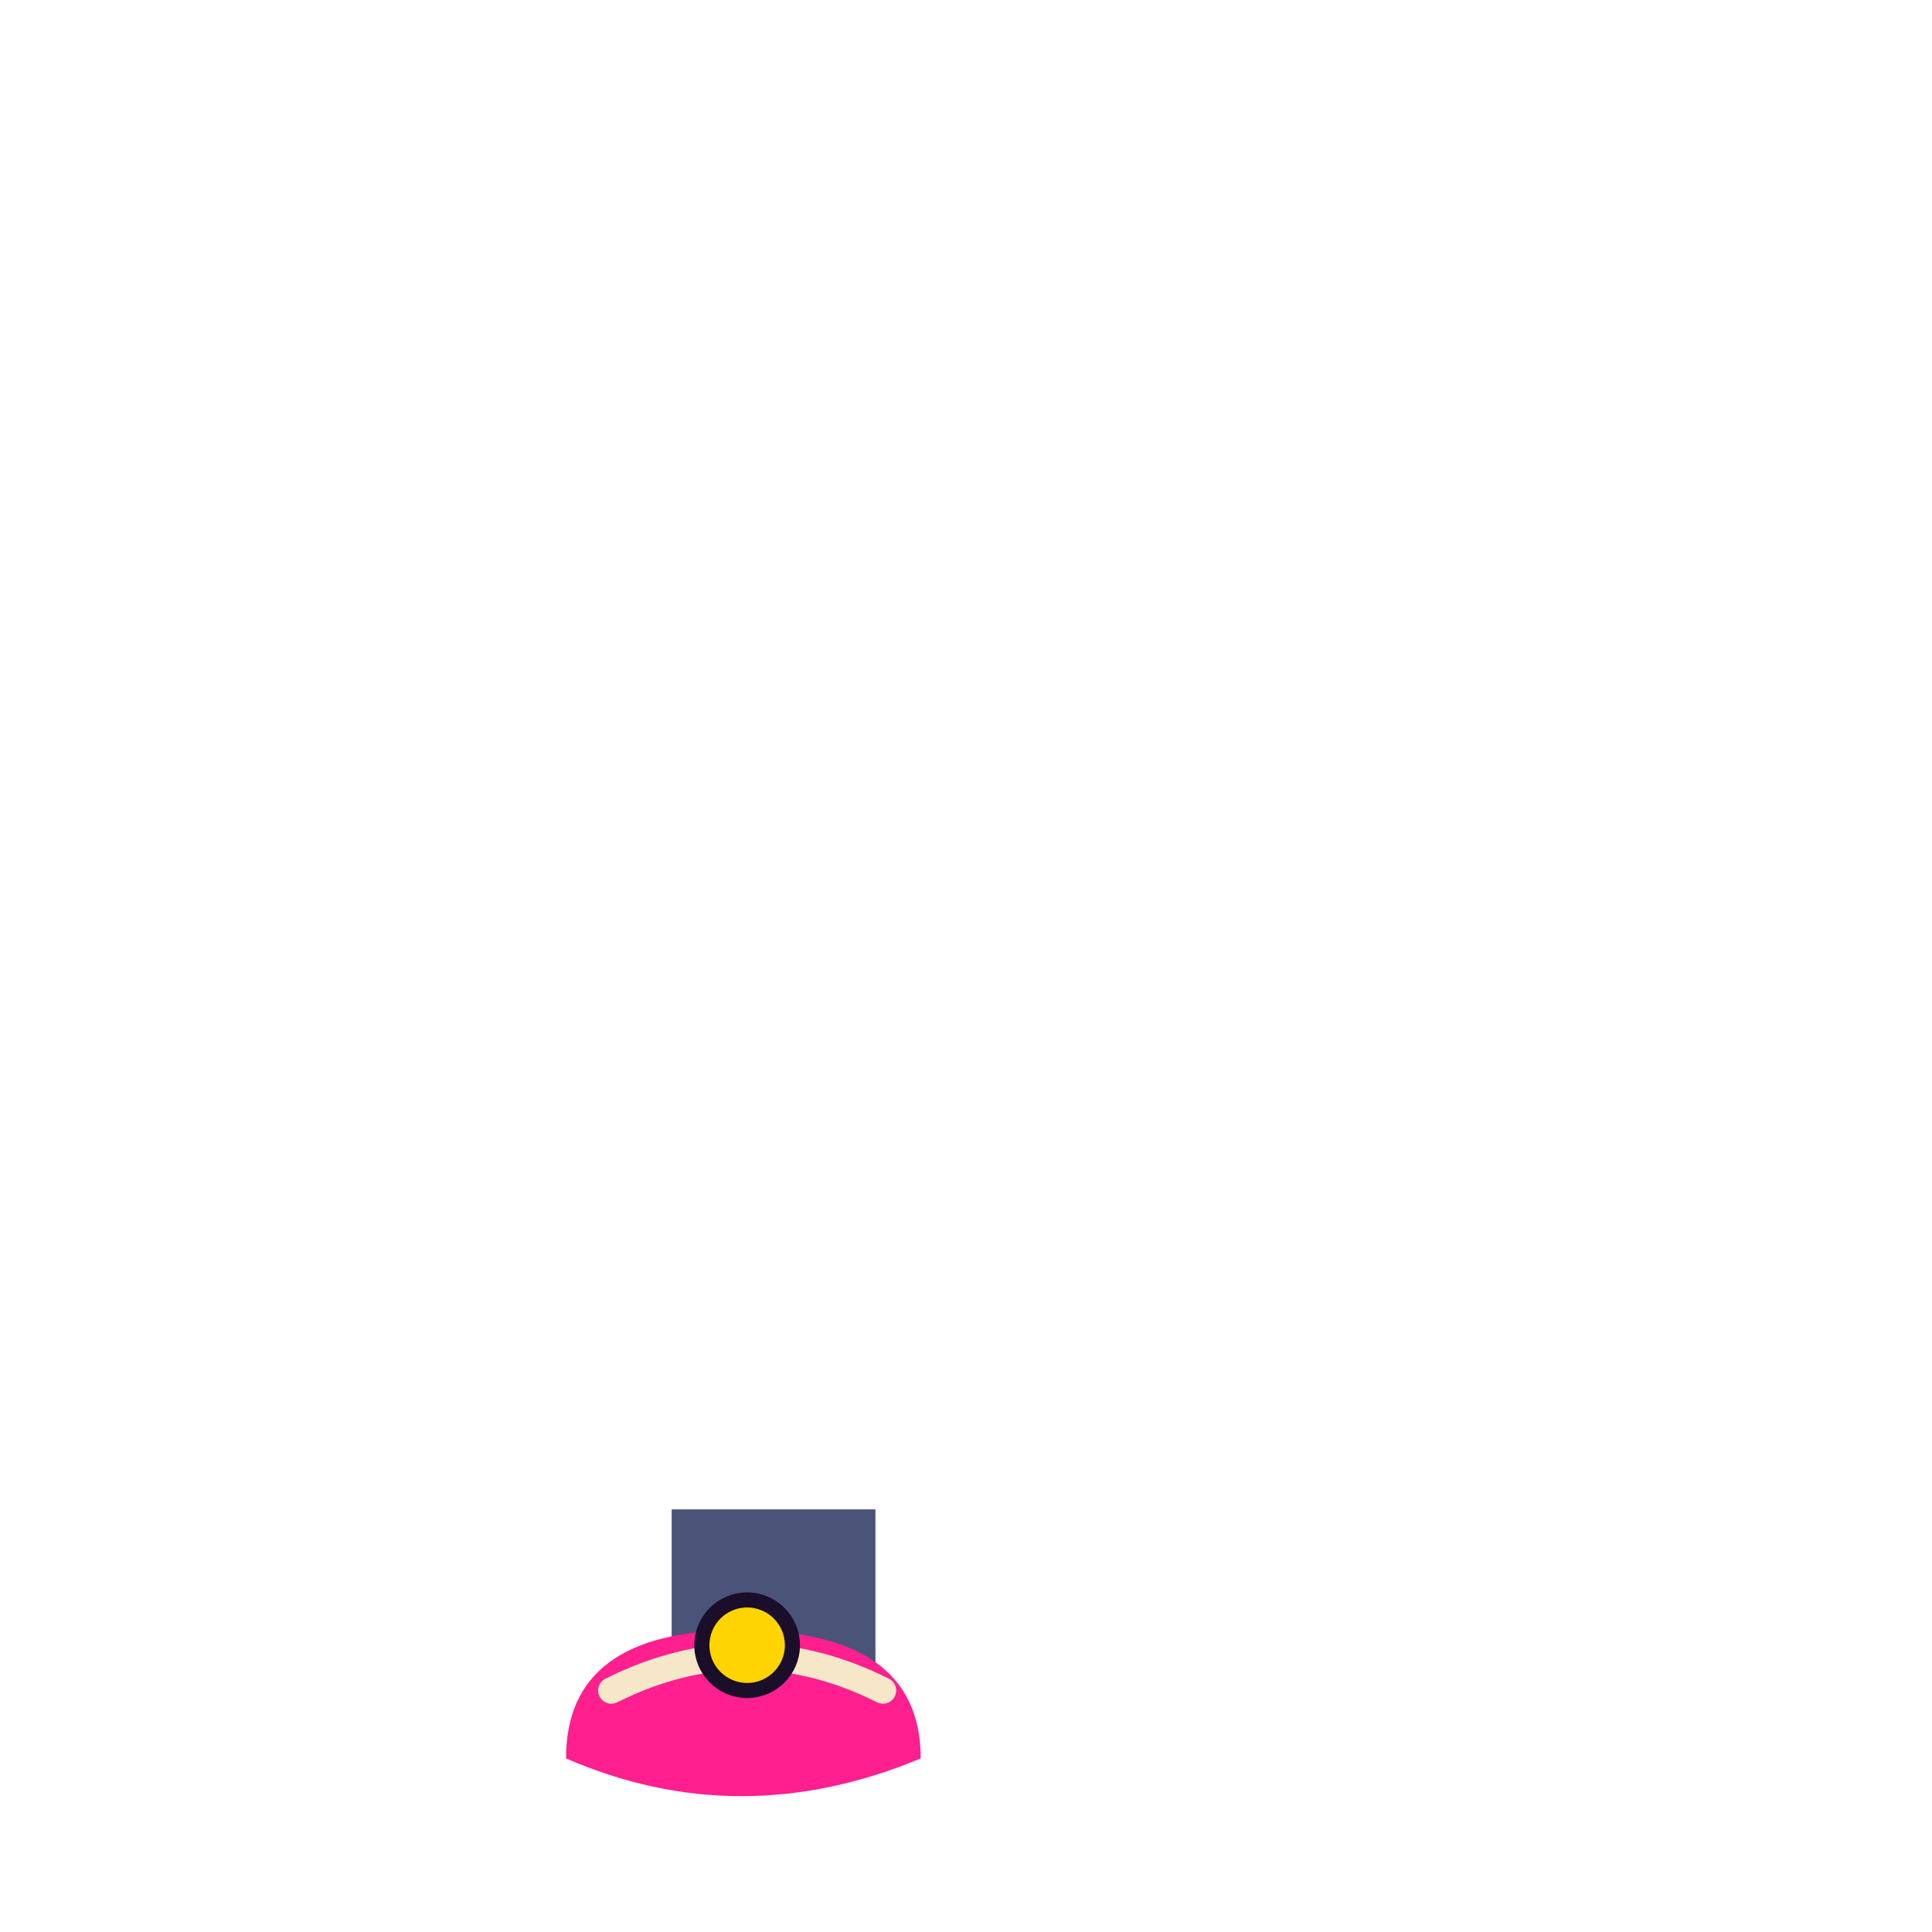
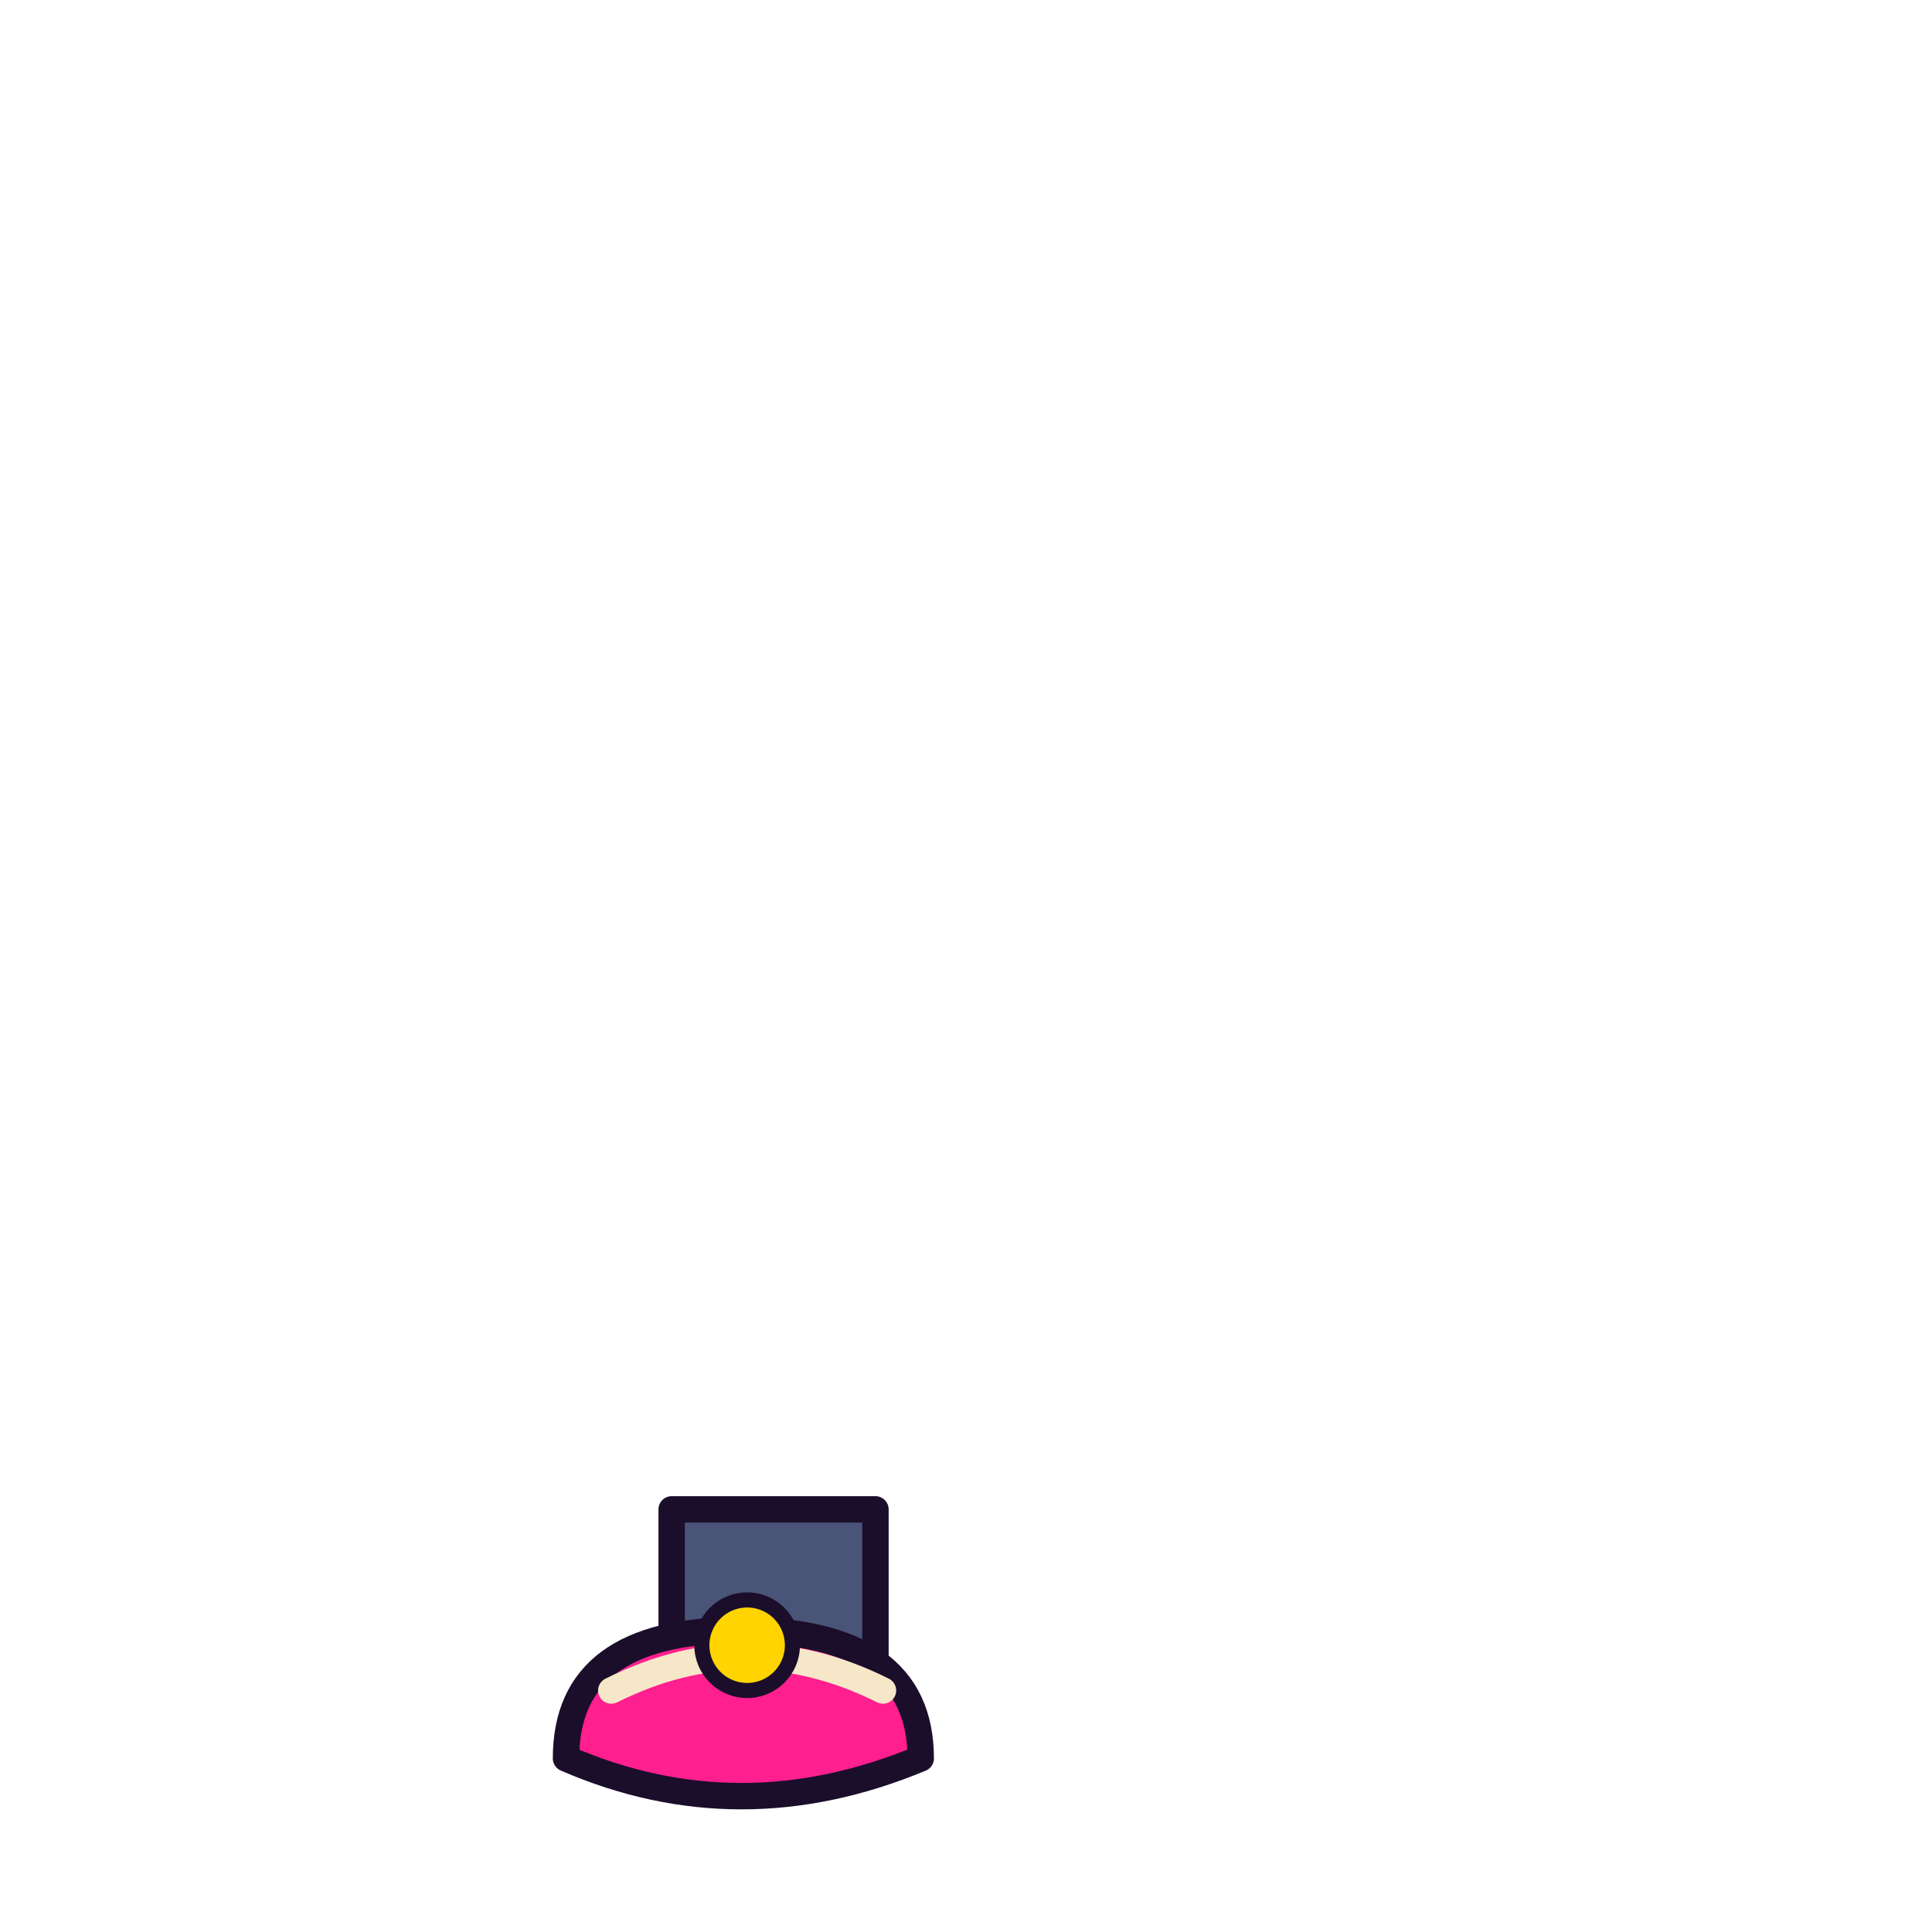
<svg xmlns="http://www.w3.org/2000/svg" width="256" height="256" viewBox="0 0 512 512">
  <defs>
    <radialGradient id="a" cx="0.3" cy="0.2" r="1">
      <stop offset="0" stop-color="#8894B5" />
      <stop offset="1" stop-color="#4A5478" />
    </radialGradient>
    <radialGradient id="b" cx="0.3" cy="0.2" r="1">
      <stop offset="0" stop-color="#F6E7C8" />
      <stop offset="1" stop-color="#8894B5" />
    </radialGradient>
    <linearGradient id="c" x1="0" y1="0" x2="0" y2="1">
      <stop offset="0" stop-color="#FF6A00" />
      <stop offset="1" stop-color="#6A2A20" />
    </linearGradient>
    <radialGradient id="mine" cx="0.35" cy="0.3" r="0.85">
      <stop offset="0" stop-color="#8894B5" />
      <stop offset="1" stop-color="#3A1A5C" />
    </radialGradient>
  </defs>
-   <path d="M178 400V446H232V400Z" fill="#4A5478" />
-   <path d="M150 466Q150 432 196 432Q244 432 244 466Q196 486 150 466Z" fill="#FF1F8F" />
+   <g stroke="#1B0E2A" stroke-width="7" stroke-linejoin="round" stroke-linecap="round">
+     <path d="M178 400V446H232V400Z" fill="#4A5478" />
+   </g>
+   <g stroke="#1B0E2A" stroke-width="7" stroke-linejoin="round" stroke-linecap="round">
+     <path d="M150 466Q150 432 196 432Q244 432 244 466Q196 486 150 466Z" fill="#FF1F8F" />
+   </g>
  <path d="M162 448Q198 430 234 448" stroke="#F6E7C8" stroke-width="7" fill="none" stroke-linecap="round" />
  <circle cx="198" cy="436" r="12" fill="#FFD400" stroke="#1B0E2A" stroke-width="4" stroke-linejoin="round" stroke-linecap="round" />
</svg>
